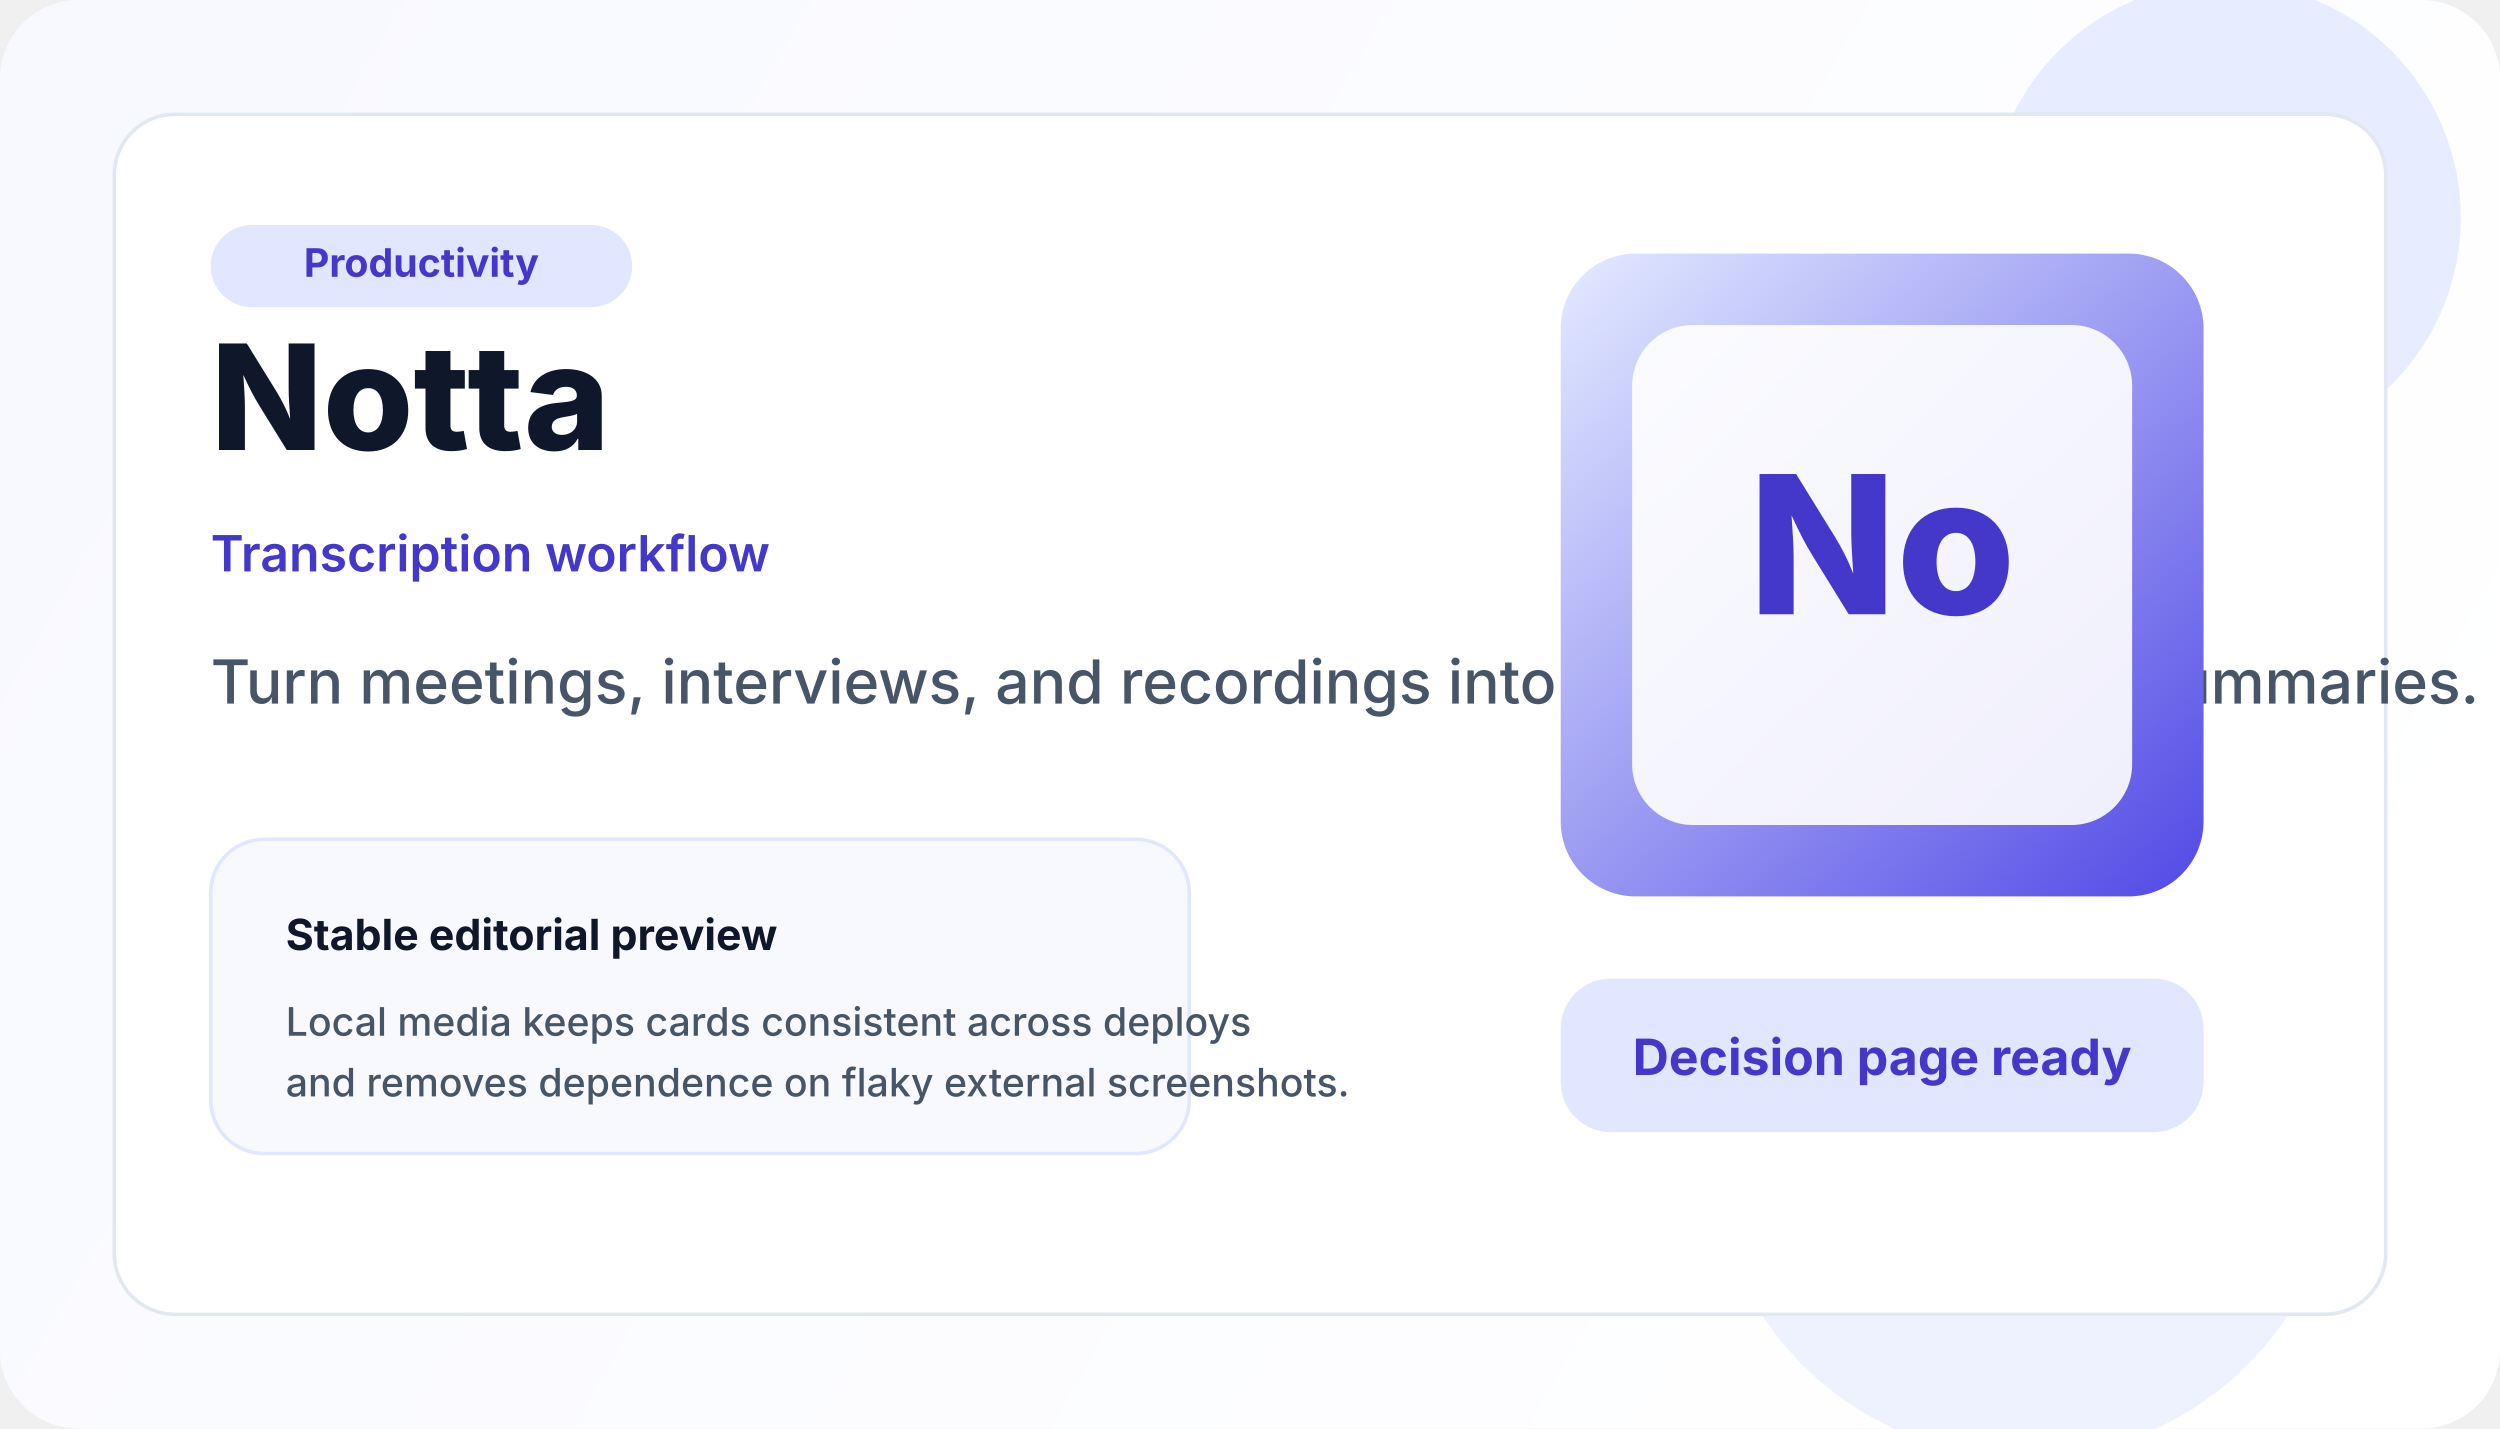
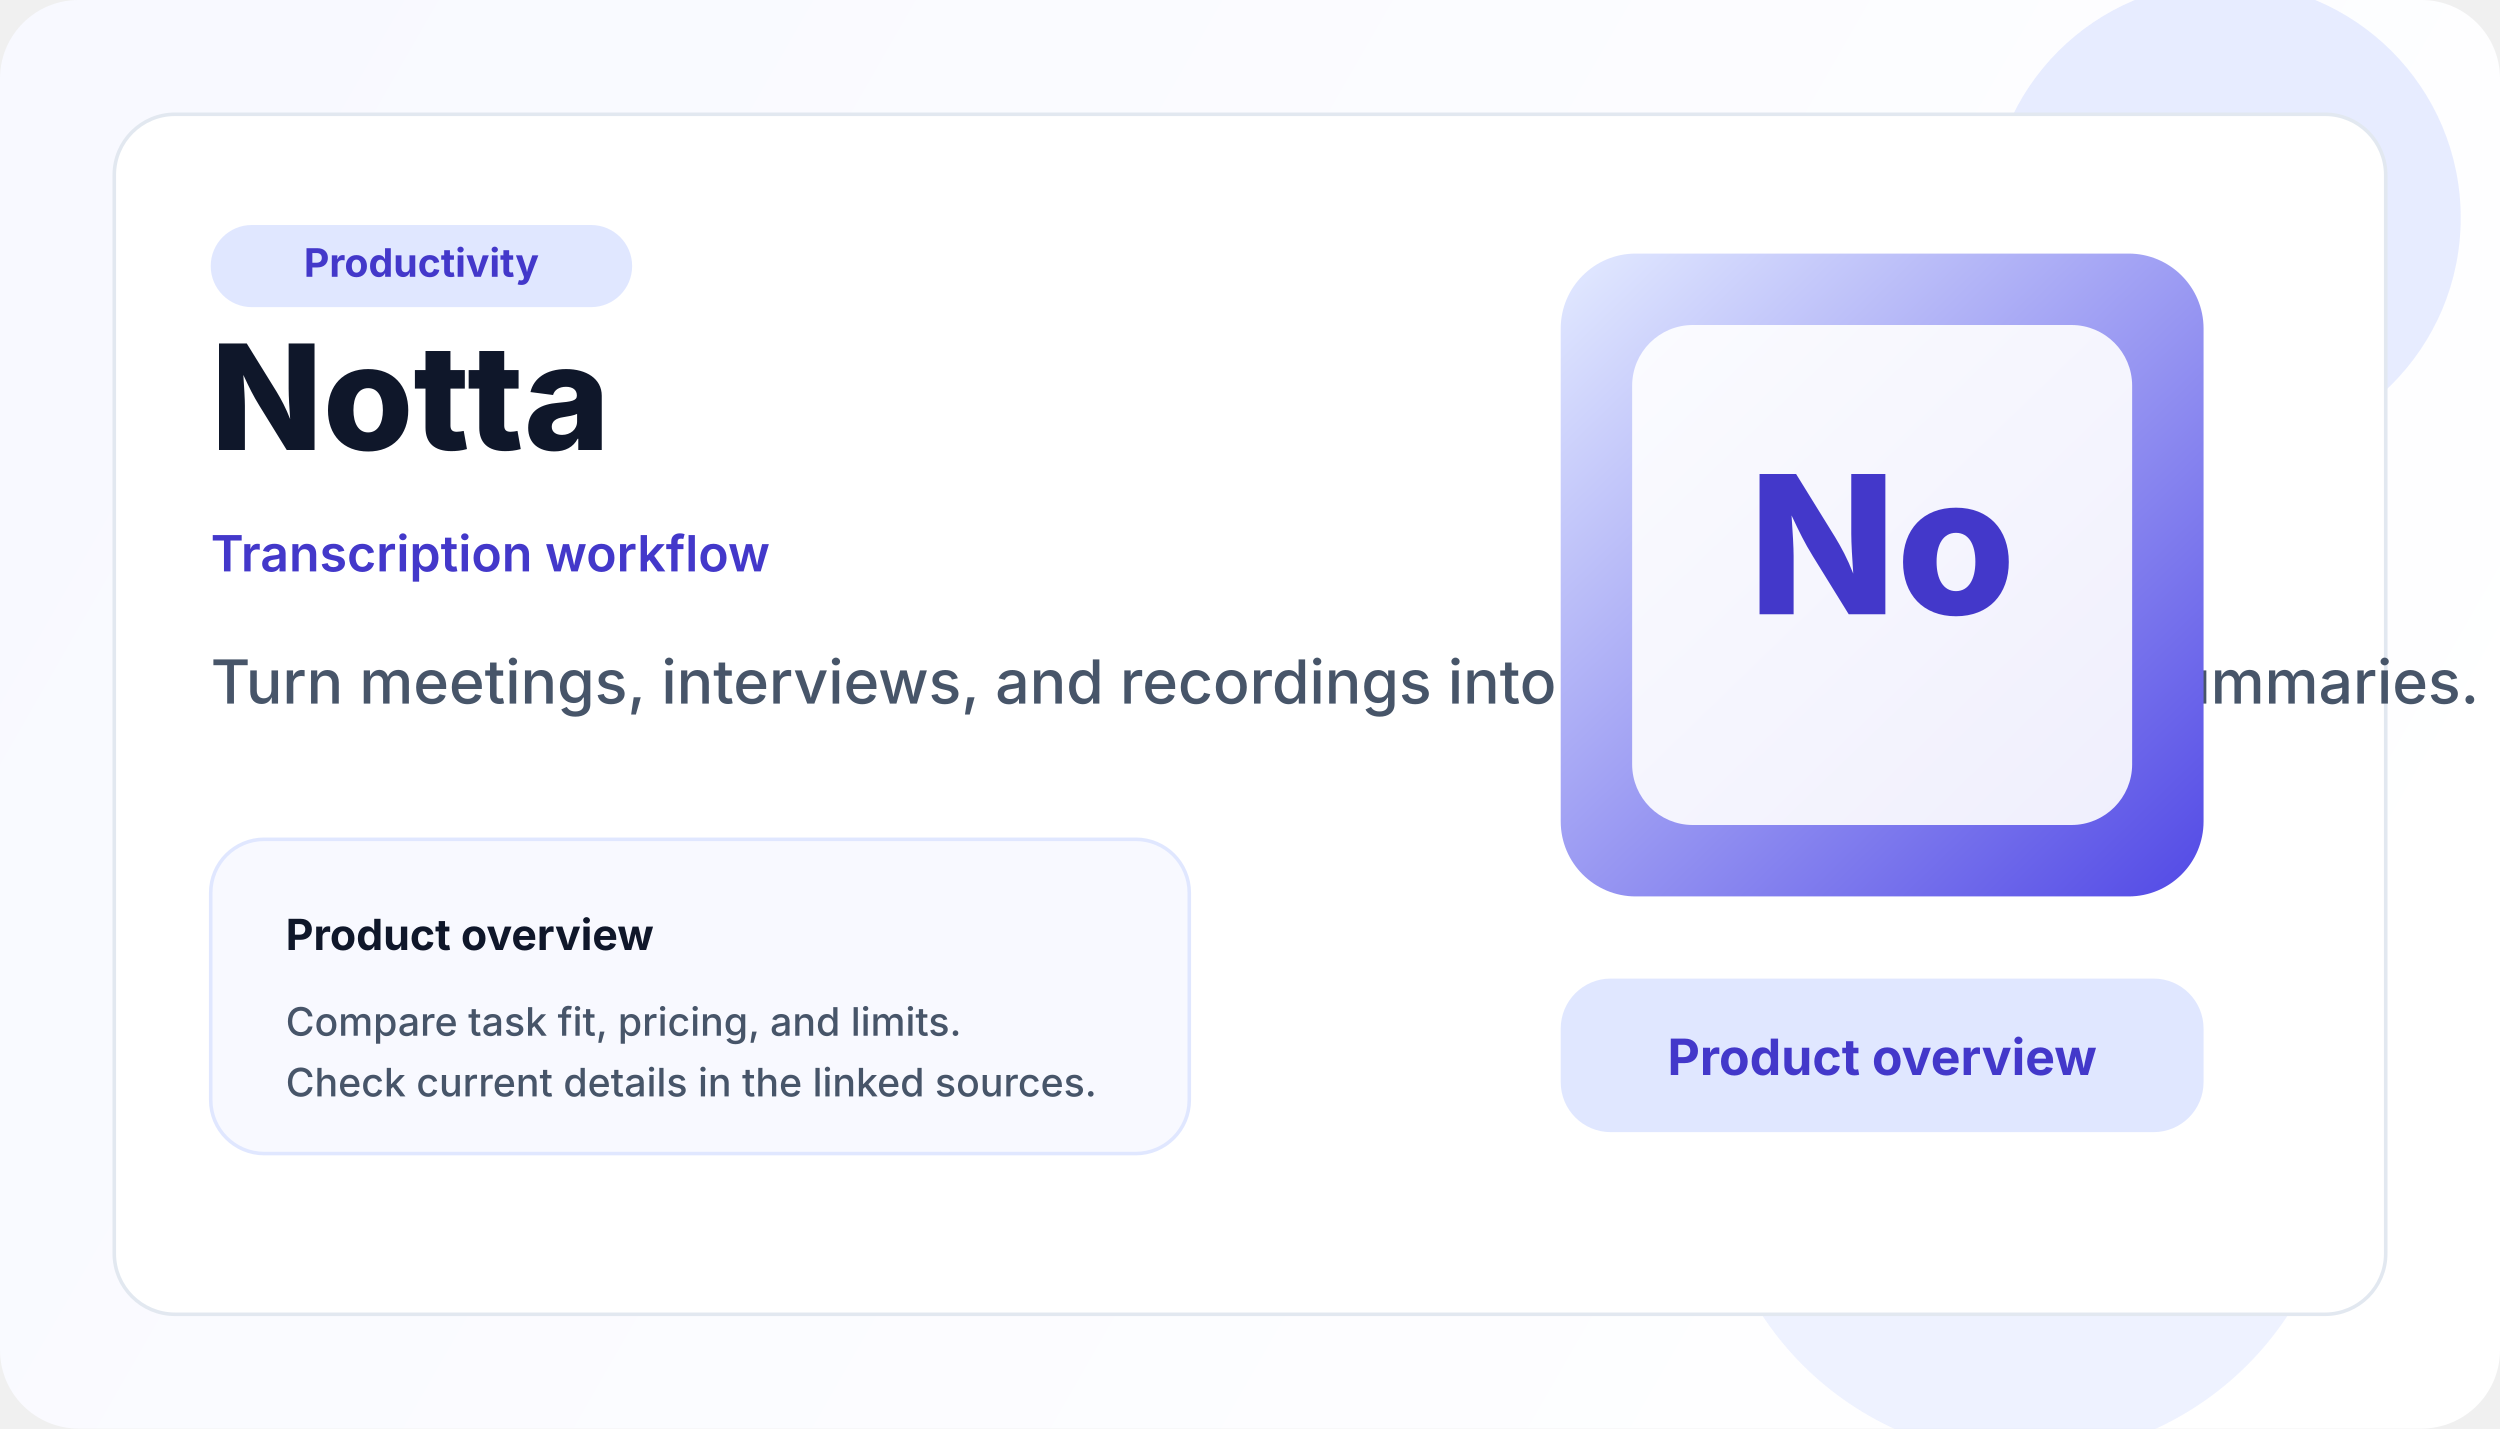
<svg xmlns="http://www.w3.org/2000/svg" width="1400" height="800" viewBox="0 0 1400 800" fill="none">
  <defs>
    <linearGradient id="canvas-notta" x1="80" y1="56" x2="1286" y2="748" gradientUnits="userSpaceOnUse">
      <stop stop-color="#f8f9ff" />
      <stop offset="1" stop-color="#ffffff" />
    </linearGradient>
    <linearGradient id="panel-notta" x1="886" y1="148" x2="1238" y2="512" gradientUnits="userSpaceOnUse">
      <stop stop-color="#e0e7ff" />
      <stop offset="1" stop-color="#4f46e5" />
    </linearGradient>
  </defs>
  <rect width="1400" height="800" rx="44" fill="url(#canvas-notta)" />
  <circle cx="1246" cy="122" r="132" fill="#e0e7ff" fill-opacity="0.78" />
  <circle cx="1134" cy="640" r="176" fill="#e0e7ff" fill-opacity="0.52" />
  <rect x="64" y="64" width="1272" height="672" rx="34" fill="white" stroke="#e2e8f0" stroke-width="2" />
  <rect x="118" y="126" width="236" height="46" rx="23" fill="#e0e7ff" />
  <text x="236" y="155" text-anchor="middle" font-family="Inter, Arial, sans-serif" font-size="22" font-weight="700" fill="#4338ca">Productivity</text>
  <text x="118" y="252" font-family="Inter, Arial, sans-serif" font-size="82" font-weight="800" fill="#0f172a">Notta</text>
  <text x="118" y="320" font-family="Inter, Arial, sans-serif" font-size="28" font-weight="600" fill="#4338ca">Transcription workflow</text>
  <text x="118" y="394" font-family="Inter, Arial, sans-serif" font-size="34" font-weight="500" fill="#475569">Turn meetings, interviews, and recordings into reusable notes and summaries.</text>
  <rect x="118" y="470" width="548" height="176" rx="30" fill="#f8f9ff" stroke="#e0e7ff" stroke-width="2" />
-   <text x="160" y="532" font-family="Inter, Arial, sans-serif" font-size="24" font-weight="700" fill="#0f172a">Stable editorial preview</text>
-   <text x="160" y="580" font-family="Inter, Arial, sans-serif" font-size="22" font-weight="500" fill="#475569">Local media keeps cards consistent across deploys</text>
-   <text x="160" y="614" font-family="Inter, Arial, sans-serif" font-size="22" font-weight="500" fill="#475569">and removes dependence on flaky external screenshots.</text>
+   <text x="160" y="532" font-family="Inter, Arial, sans-serif" font-size="24" font-weight="700" fill="#0f172a">Product overview</text>
+   <text x="160" y="580" font-family="Inter, Arial, sans-serif" font-size="22" font-weight="500" fill="#475569">Compare task fit, pricing, and limits.</text>
+   <text x="160" y="614" font-family="Inter, Arial, sans-serif" font-size="22" font-weight="500" fill="#475569">Check current details in the linked sources.</text>
  <rect x="874" y="142" width="360" height="360" rx="42" fill="url(#panel-notta)" />
  <rect x="914" y="182" width="280" height="280" rx="34" fill="rgba(255,255,255,0.9)" />
  <text x="1054" y="344" text-anchor="middle" font-family="Inter, Arial, sans-serif" font-size="108" font-weight="800" fill="#4338ca">No</text>
  <rect x="874" y="548" width="360" height="86" rx="28" fill="#e0e7ff" />
-   <text x="1054" y="602" text-anchor="middle" font-family="Inter, Arial, sans-serif" font-size="28" font-weight="700" fill="#4338ca">Decision page ready</text>
+   <text x="1054" y="602" text-anchor="middle" font-family="Inter, Arial, sans-serif" font-size="28" font-weight="700" fill="#4338ca">Product overview</text>
</svg>
